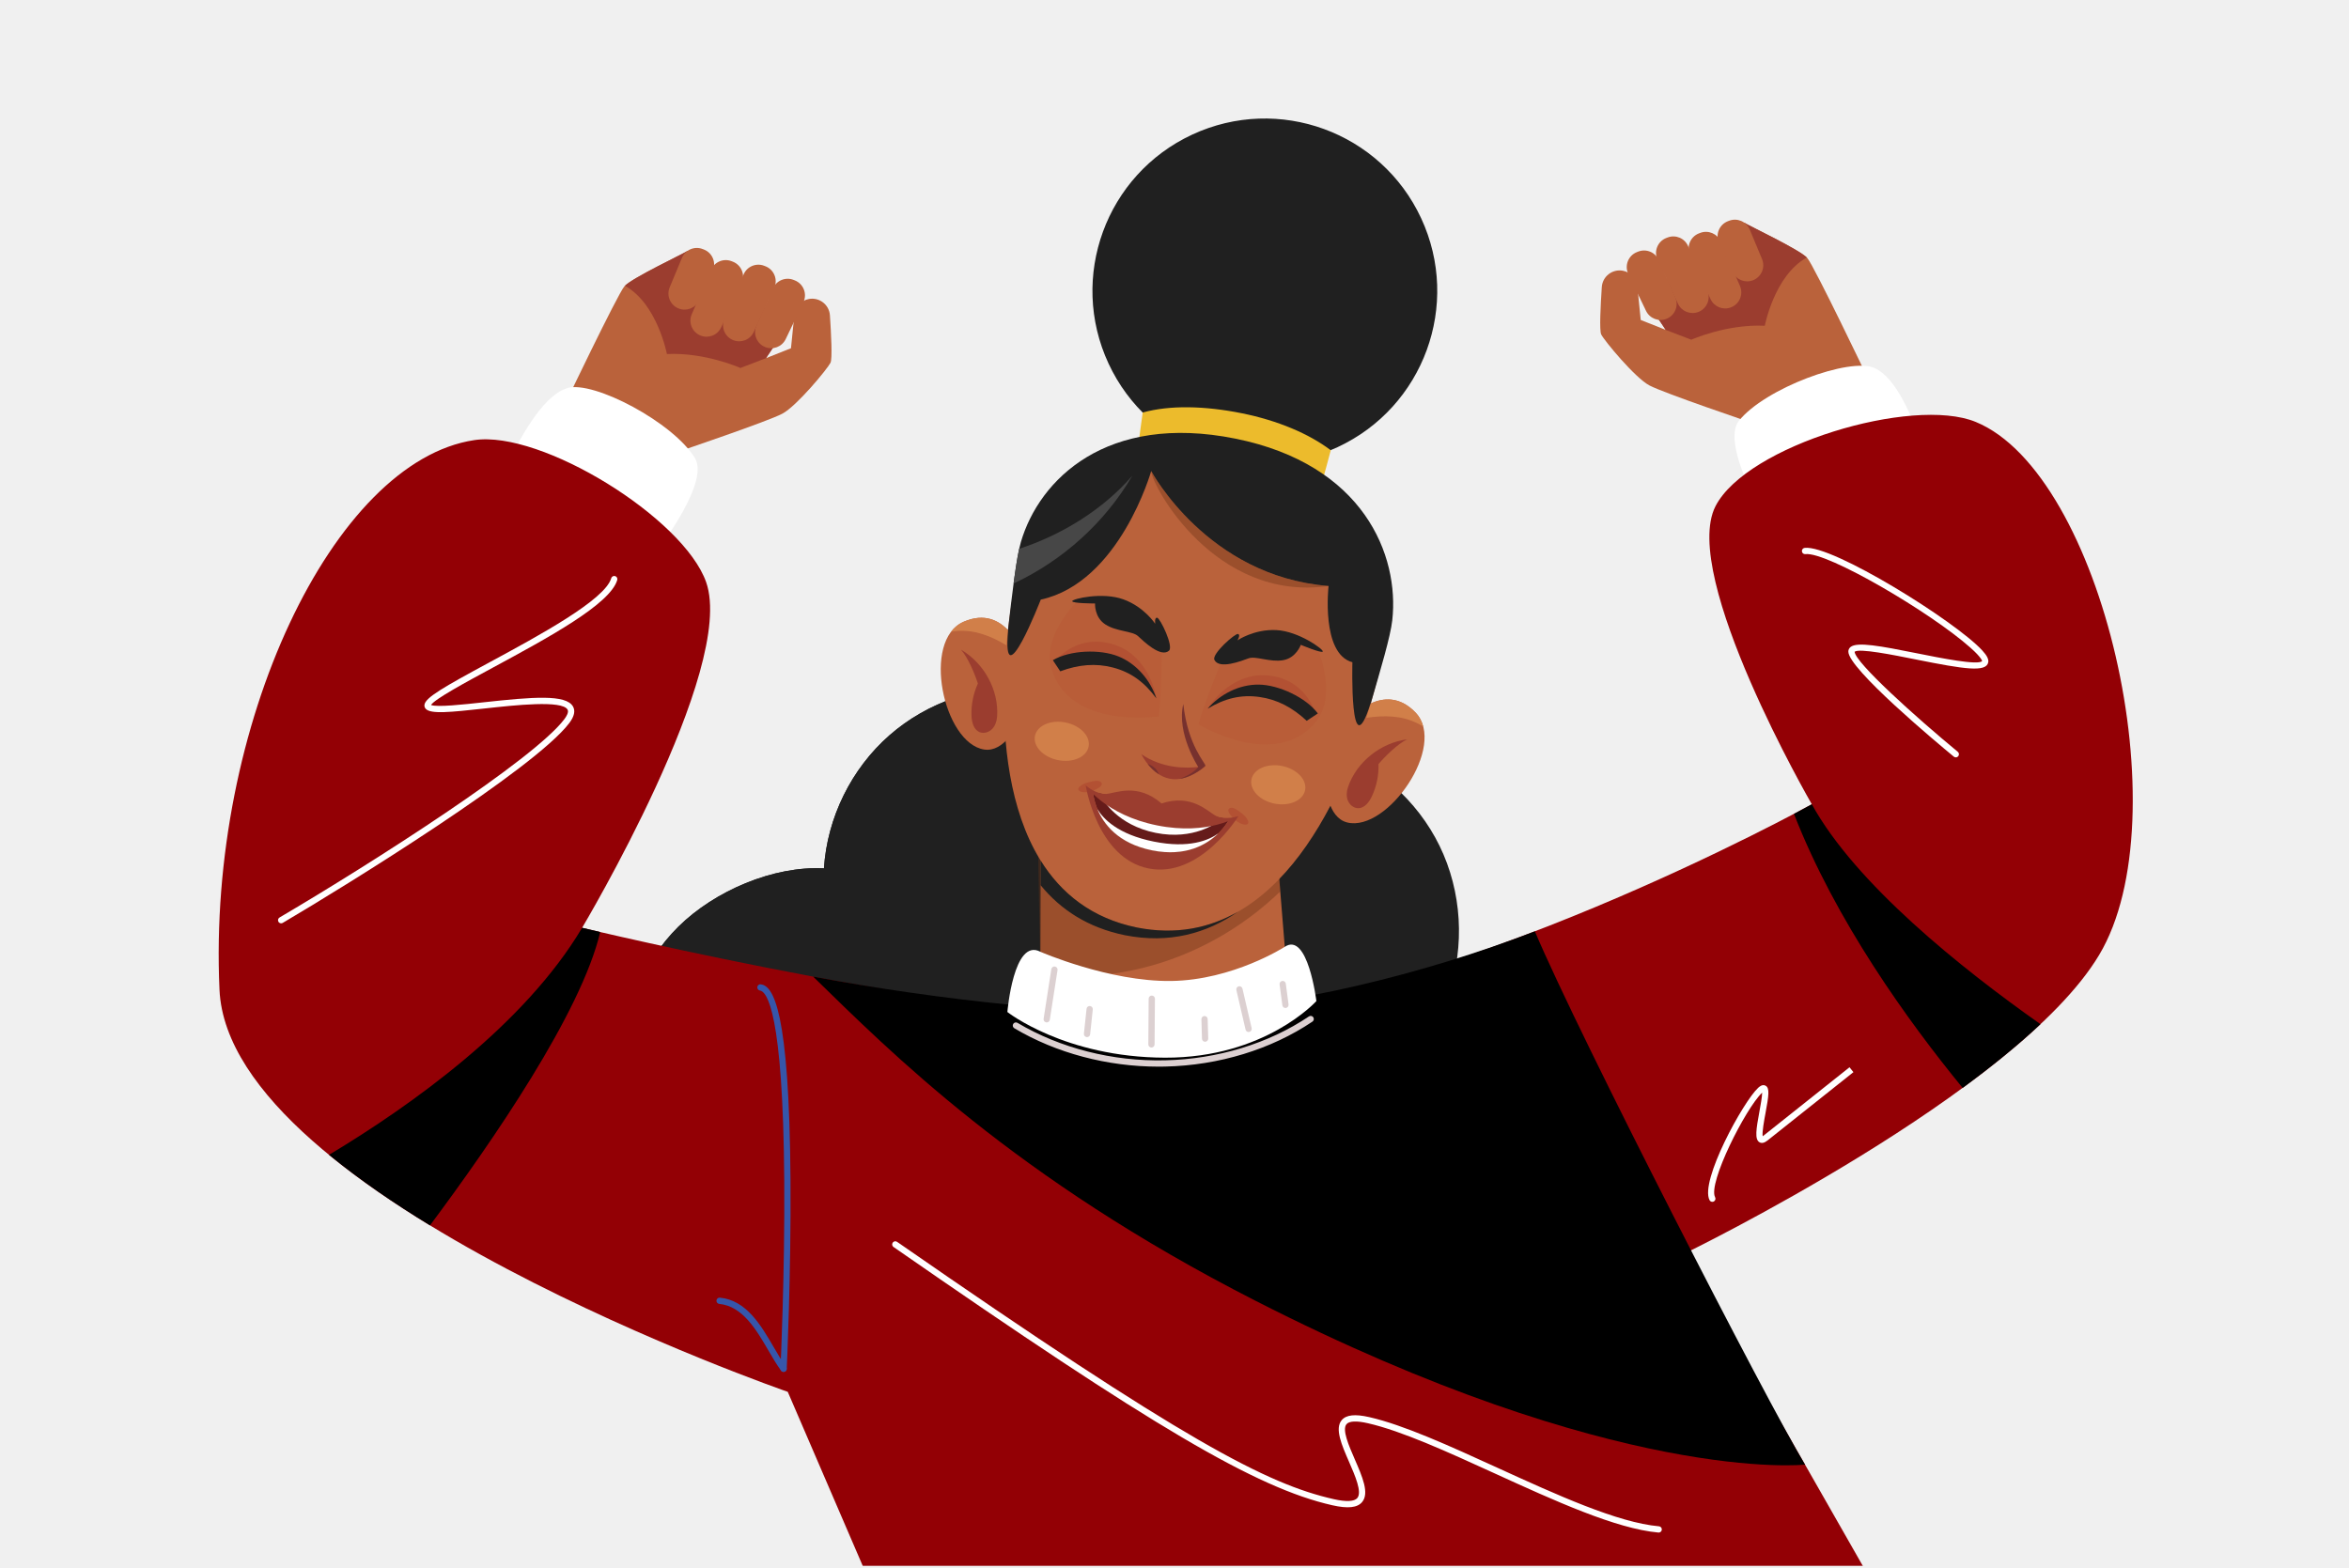
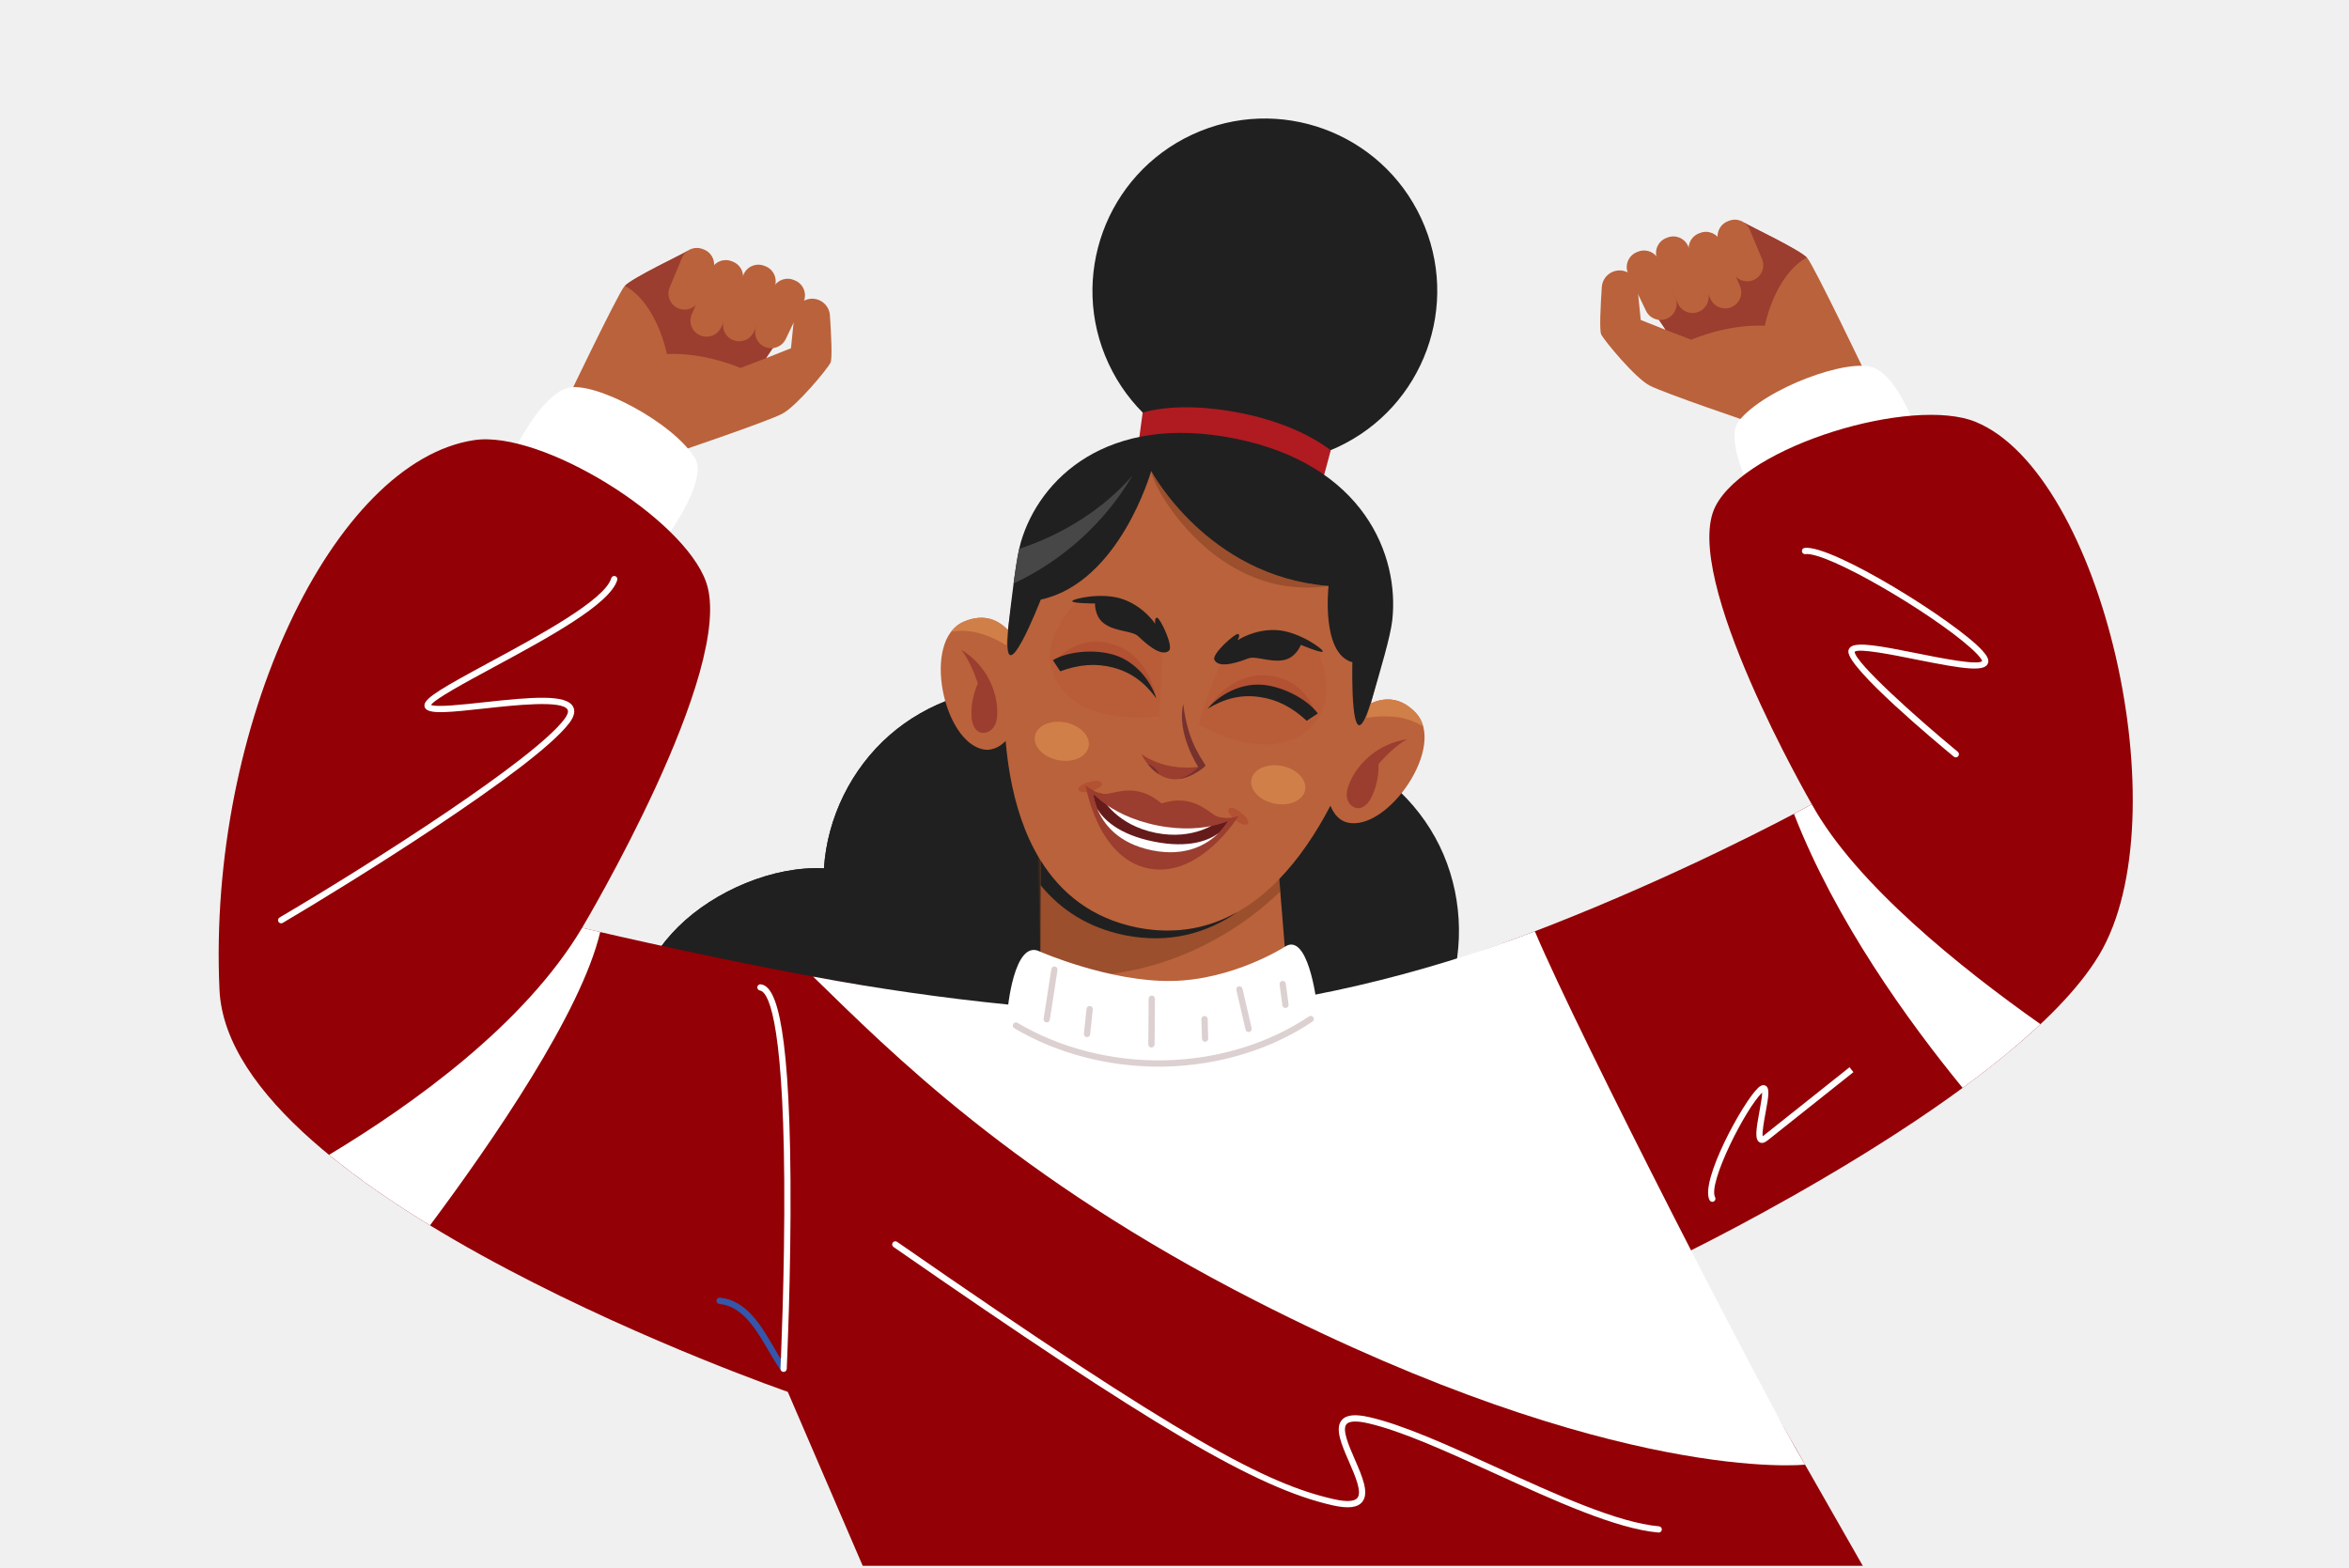
<svg xmlns="http://www.w3.org/2000/svg" width="499" height="333" viewBox="0 0 499 333" fill="none">
-   <mask id="mask0_77_555" style="mask-type:luminance" maskUnits="userSpaceOnUse" x="0" y="0" width="499" height="333">
+   <mask id="mask0_262_855" style="mask-type:luminance" maskUnits="userSpaceOnUse" x="0" y="0" width="499" height="333">
    <path d="M499 0H0V332.667H499V0Z" fill="white" />
  </mask>
-   <g mask="url(#mask0_77_555)">
-     <path d="M146.015 53.334C144.924 54.027 134.118 59.127 132.652 60.818C131.184 62.508 119.525 86.908 119.525 86.908L144.268 95.899C144.268 95.899 163.104 89.533 166.189 87.892C169.273 86.251 175.771 78.376 176.427 77.063C176.836 76.246 176.564 70.91 176.301 66.995C176.149 64.736 174.064 63.117 171.836 63.523C170.174 63.827 168.914 65.193 168.745 66.874L168.029 73.987L162.724 76.093L165.768 71.539L160.521 62.012L147.417 55.929L146.015 53.334Z" fill="#BA623B" />
+   <g mask="url(#mask0_262_855)">
+     <path d="M146.016 53.334C144.924 54.027 134.118 59.127 132.652 60.818C131.185 62.508 119.525 86.908 119.525 86.908L144.268 95.899C144.268 95.899 163.105 89.533 166.189 87.892C169.274 86.251 175.771 78.376 176.427 77.063C176.836 76.246 176.564 70.91 176.301 66.995C176.149 64.736 174.064 63.117 171.837 63.523C170.175 63.827 168.914 65.193 168.745 66.874L168.029 73.987L162.724 76.093L165.769 71.539L160.521 62.012L147.417 55.929L146.016 53.334Z" fill="#BA623B" />
    <path d="M141.673 75.219C141.673 75.219 139.636 64.515 132.748 60.719C134.518 58.939 144.944 54.014 146.015 53.334L147.418 55.93L160.522 62.013L165.769 71.54L162.725 76.094L157.291 78.179C157.291 78.179 149.777 74.819 141.673 75.219Z" fill="#9B3D2F" />
    <path d="M170.663 64.231L166.907 72.046C166.12 73.683 164.191 74.419 162.513 73.724C160.739 72.988 159.918 70.936 160.695 69.18L164.197 61.264C164.942 59.581 166.884 58.789 168.593 59.47L168.846 59.571C170.687 60.304 171.521 62.444 170.663 64.231Z" fill="#BA623B" />
-     <path d="M164.462 61.196L160.121 70.532C159.357 72.18 157.438 72.943 155.751 72.269C153.966 71.557 153.118 69.517 153.871 67.75L157.957 58.316C158.679 56.623 160.61 55.805 162.329 56.463L162.583 56.561C164.434 57.27 165.297 59.398 164.462 61.196Z" fill="#BA623B" />
+     <path d="M164.462 61.196L160.121 70.532C159.356 72.18 157.438 72.943 155.75 72.269C153.966 71.557 153.118 69.517 153.871 67.75L157.957 58.316C158.679 56.623 160.61 55.805 162.328 56.463L162.583 56.561C164.434 57.27 165.296 59.398 164.462 61.196Z" fill="#BA623B" />
    <path d="M157.534 60.222L153.193 69.558C152.429 71.205 150.51 71.969 148.823 71.295C147.038 70.583 146.19 68.543 146.943 66.776L151.029 57.342C151.751 55.649 153.682 54.831 155.401 55.489L155.656 55.587C157.506 56.296 158.369 58.424 157.534 60.222Z" fill="#BA623B" />
    <path d="M151.385 57.638L148.523 63.801C147.759 65.448 145.84 66.212 144.153 65.538C142.368 64.826 141.52 62.786 142.273 61.019L144.881 54.758C145.602 53.065 147.533 52.247 149.252 52.905L149.507 53.003C151.357 53.713 152.22 55.84 151.385 57.638Z" fill="#BA623B" />
    <path d="M330.864 265.986C335.395 256.177 335.611 244.465 331.444 234.496C327.277 224.527 317.881 214.812 307.718 211.145C311.238 200.956 310.532 189.378 305.801 179.692C301.07 170.006 292.372 162.332 282.172 158.845L218.799 146.111C208.044 145.388 197.057 149.107 188.952 156.213C180.847 163.32 175.723 173.726 175.034 184.484C164.243 183.941 151.824 189.273 144.13 196.859C136.436 204.445 132.11 215.331 132.501 226.128L330.864 265.986Z" fill="#202020" />
-     <path d="M245.773 151.531L218.799 146.111C208.043 145.388 197.056 149.107 188.951 156.213C180.846 163.32 175.722 173.726 175.033 184.484C164.242 183.941 151.823 189.273 144.129 196.859C136.435 204.445 132.11 215.331 132.5 226.128L226.969 245.11L245.773 151.531Z" fill="#202020" />
+     <path d="M245.772 151.531L218.798 146.111C208.043 145.388 197.056 149.107 188.951 156.213C180.846 163.32 175.722 173.726 175.033 184.484C164.242 183.941 151.823 189.273 144.129 196.859C136.435 204.445 132.109 215.331 132.5 226.128L226.969 245.11L245.772 151.531Z" fill="#202020" />
    <path d="M286.588 152.886C286.588 152.886 293.942 144.328 300.713 151.397C307.485 158.465 294.72 176.824 286.207 174.743C281.982 173.711 281.713 167.025 281.713 167.025L286.588 152.886Z" fill="#BA623B" />
-     <path d="M298.918 157.078C293.352 157.799 288.157 161.869 286.355 167.24C286.047 168.158 285.965 169.187 286.327 170.084C286.688 170.981 287.557 171.703 288.52 171.705C289.881 171.708 290.863 170.406 291.439 169.167C292.429 167.037 292.912 164.674 292.837 162.327C294.307 160.61 296.891 158.065 298.918 157.078Z" fill="#9B3D2F" />
+     <path d="M298.918 157.078C293.352 157.799 288.157 161.869 286.355 167.24C286.047 168.158 285.965 169.187 286.327 170.084C286.688 170.981 287.557 171.703 288.52 171.705C289.881 171.708 290.863 170.406 291.439 169.167C292.428 167.037 292.911 164.674 292.837 162.327C294.307 160.61 296.891 158.065 298.918 157.078Z" fill="#9B3D2F" />
    <path d="M286.588 152.886C286.588 152.886 293.942 144.328 300.714 151.397C301.522 152.24 302.044 153.248 302.336 154.36C300.785 153.383 299.01 152.712 297.221 152.42C293.64 151.835 290.014 152.427 286.454 153.276L286.588 152.886Z" fill="#D17F49" />
-     <path d="M217.145 138.933C217.145 138.933 213.668 128.199 204.692 132.103C195.716 136.007 200.398 157.873 209.054 159.241C213.35 159.921 216.181 153.858 216.181 153.858L217.145 138.933Z" fill="#BA623B" />
-     <path d="M204.152 138.037C209.008 140.851 212.227 146.612 211.814 152.263C211.743 153.229 211.421 154.21 210.741 154.898C210.061 155.585 208.982 155.916 208.091 155.546C206.836 155.023 206.432 153.442 206.38 152.076C206.29 149.73 206.758 147.363 207.733 145.227C207.041 143.077 205.641 139.73 204.152 138.037Z" fill="#9B3D2F" />
-     <path d="M217.145 138.933C217.145 138.933 213.667 128.199 204.691 132.103C203.62 132.569 202.749 133.297 202.05 134.209C203.858 133.907 205.755 133.975 207.518 134.396C211.047 135.24 214.162 137.186 217.119 139.344L217.145 138.933Z" fill="#D17F49" />
+     <path d="M217.145 138.933C217.145 138.933 213.667 128.199 204.691 132.103C195.715 136.007 200.397 157.873 209.054 159.241C213.349 159.921 216.18 153.858 216.18 153.858L217.145 138.933Z" fill="#BA623B" />
+     <path d="M204.151 138.037C209.008 140.851 212.227 146.612 211.813 152.263C211.743 153.229 211.421 154.21 210.741 154.898C210.061 155.585 208.981 155.916 208.091 155.546C206.835 155.023 206.431 153.442 206.38 152.076C206.29 149.73 206.757 147.363 207.732 145.227C207.041 143.077 205.64 139.73 204.151 138.037Z" fill="#9B3D2F" />
+     <path d="M217.145 138.933C217.145 138.933 213.667 128.199 204.691 132.103C203.62 132.569 202.748 133.297 202.05 134.209C203.858 133.907 205.755 133.975 207.518 134.396C211.047 135.24 214.162 137.186 217.119 139.344L217.145 138.933Z" fill="#D17F49" />
    <path d="M284.127 95.009C302.465 86.484 310.421 64.708 301.897 46.37C293.373 28.032 271.597 20.075 253.258 28.599C234.92 37.124 226.964 58.9 235.488 77.238C244.012 95.577 265.788 103.533 284.127 95.009Z" fill="#202020" />
-     <path d="M221.084 176.146L221.008 207.703C221.008 207.703 250.134 225.542 273.369 206.635L270.942 176.787L221.084 176.146Z" fill="#BA623B" />
-     <path opacity="0.4" d="M271.576 176.914L220.449 176.019L221.009 207.171C228.277 207.891 235.666 207.401 242.756 205.643C253.699 202.929 263.866 197.223 271.965 189.388L271.576 176.914Z" fill="#6C3317" />
+     <path d="M221.084 176.146L221.008 207.703C221.008 207.703 250.133 225.542 273.369 206.635L270.941 176.787L221.084 176.146Z" fill="#BA623B" />
+     <path opacity="0.4" d="M271.575 176.914L220.448 176.019L221.008 207.171C228.277 207.891 235.666 207.401 242.756 205.643C253.698 202.929 263.865 197.223 271.965 189.388L271.575 176.914Z" fill="#6C3317" />
    <path d="M294.88 132.372C296.425 118.554 289.534 99.401 262.252 93.919C234.97 88.438 221.215 103.442 217.303 116.785C216.326 120.116 214.99 126.315 214.125 133.86C211.53 156.495 213.18 191.249 241.527 197.06C269.919 202.649 284.866 171.23 291.216 149.349C293.332 142.057 294.494 135.823 294.88 132.372Z" fill="#BA623B" />
    <path d="M241.527 197.061C231.944 195.097 225.416 189.822 221.067 182.829L221.055 188.062C225.288 193.245 231.091 197.081 238.947 198.692C248.394 200.552 256.351 198.311 262.999 193.69C256.899 197.178 249.782 198.686 241.527 197.061Z" fill="#202020" />
-     <path d="M263.771 87.794C255.877 86.208 248.471 86.053 242.743 87.647C242.589 89.014 241.954 93.015 241.878 94.516C247.531 93.059 254.786 92.927 262.431 94.463C269.824 95.949 276.275 98.734 280.899 102.107C281.395 100.72 282.295 97.05 282.671 95.756C282.68 95.722 282.689 95.691 282.698 95.658C278.048 92.139 271.402 89.328 263.771 87.794Z" fill="#ECBB2C" />
-     <path d="M251.182 152.617C250.188 149.733 242.478 160.245 242.478 160.245C242.478 160.245 244.531 164.654 248.447 165.44C252.363 166.227 256.065 162.7 256.065 162.7C256.065 162.7 254.106 161.106 251.182 152.617Z" fill="#BA623B" />
-     <path d="M256.069 162.703C256.069 162.703 253.566 165.079 250.498 165.491C250.483 165.488 250.481 165.5 250.466 165.497C249.818 165.586 249.145 165.579 248.452 165.439C244.53 164.651 242.475 160.241 242.475 160.241C246.985 163.332 252.073 163.249 254.549 162.95C255.5 162.845 256.069 162.703 256.069 162.703Z" fill="#9B3D2F" />
-     <path d="M256.069 162.702C256.069 162.702 253.566 165.078 250.498 165.49C253.541 164.457 254.549 162.95 254.549 162.95C254.549 162.95 249.878 155.831 251.367 149.562C252.364 158.513 256.092 162.064 256.069 162.702Z" fill="#77312E" />
-     <path d="M245.084 162.973C244.697 162.676 244.246 162.461 243.777 162.275C244.373 163.031 245.171 163.852 246.165 164.488C245.982 163.913 245.608 163.374 245.084 162.973Z" fill="#77312E" />
+     <path d="M263.77 87.794C255.877 86.208 248.47 86.053 242.742 87.647C242.589 89.014 241.953 93.015 241.878 94.516C247.531 93.059 254.785 92.927 262.43 94.463C269.824 95.949 276.274 98.734 280.898 102.107C281.394 100.72 282.295 97.05 282.67 95.756C282.679 95.722 282.688 95.691 282.697 95.658C278.047 92.139 271.401 89.328 263.77 87.794Z" fill="#AF1B20" />
+     <path d="M251.18 152.617C250.186 149.733 242.477 160.245 242.477 160.245C242.477 160.245 244.53 164.654 248.446 165.44C252.362 166.227 256.064 162.7 256.064 162.7C256.064 162.7 254.105 161.106 251.18 152.617Z" fill="#BA623B" />
+     <path d="M256.069 162.703C256.069 162.703 253.566 165.079 250.497 165.491C250.483 165.488 250.481 165.5 250.466 165.497C249.818 165.586 249.145 165.579 248.452 165.439C244.529 164.651 242.475 160.241 242.475 160.241C246.985 163.332 252.073 163.249 254.548 162.95C255.5 162.845 256.069 162.703 256.069 162.703Z" fill="#9B3D2F" />
+     <path d="M256.069 162.702C256.069 162.702 253.566 165.078 250.497 165.49C253.54 164.457 254.548 162.95 254.548 162.95C254.548 162.95 249.878 155.831 251.367 149.562C252.363 158.513 256.091 162.064 256.069 162.702Z" fill="#77312E" />
+     <path d="M245.083 162.973C244.696 162.676 244.245 162.461 243.776 162.275C244.372 163.031 245.17 163.852 246.164 164.488C245.981 163.913 245.607 163.374 245.083 162.973Z" fill="#77312E" />
    <path d="M259.82 139.712C259.82 139.712 255.62 149.762 254.588 153.886C254.588 153.886 271.126 163.952 279.639 153.205C284 147.7 280.115 138.367 280.115 138.367C280.115 138.367 274.487 131.952 259.82 139.712Z" fill="#B95D38" />
-     <path d="M279.265 151.137C279.265 151.137 277.271 144.249 269.371 143.509C261.157 142.74 256.522 150.569 256.522 150.569C256.522 150.569 260.342 146.491 266.102 146.177C271.752 145.868 279.265 151.137 279.265 151.137Z" fill="#B35133" />
-     <path d="M257.975 140.192C257.364 138.938 262.37 134.534 262.988 134.692C263.607 134.85 262.874 136.05 262.874 136.05C262.874 136.05 266.37 133.638 271.111 133.864C275.853 134.09 281.143 137.937 281.004 138.414C280.864 138.891 276.334 136.998 276.334 136.998C276.334 136.998 275.366 139.779 272.572 140.263C269.777 140.748 266.754 139.306 265.232 139.867C263.71 140.426 258.989 142.274 257.975 140.192Z" fill="#202020" />
-     <path d="M279.949 151.572C277.422 148.185 271.617 145.495 267.413 145.449C263.209 145.403 259.192 147.498 256.523 150.569C260.18 148.384 263.588 147.516 267.579 148.082C271.302 148.609 274.543 150.297 277.585 153.144L279.949 151.572Z" fill="#202020" />
-     <path d="M246.806 137.096C246.806 137.096 246.797 147.989 246.156 152.192C246.156 152.192 227.013 155.088 223.313 141.887C221.417 135.125 228.605 128.016 228.605 128.016C228.605 128.016 236.275 124.273 246.806 137.096Z" fill="#B95D38" />
-     <path d="M248.322 138.252C249.37 137.332 246.454 131.336 245.822 131.242C245.19 131.149 245.404 132.539 245.404 132.539C245.404 132.539 243.11 128.964 238.65 127.341C234.189 125.717 227.824 127.222 227.768 127.716C227.713 128.21 232.622 128.214 232.622 128.214C232.622 128.214 232.441 131.153 234.831 132.679C237.222 134.205 240.567 134.043 241.755 135.148C242.941 136.254 246.583 139.782 248.322 138.252Z" fill="#202020" />
-     <path d="M224.457 140.124C224.457 140.124 228.956 134.54 236.529 136.909C244.403 139.373 245.654 148.384 245.654 148.384C245.654 148.384 243.705 143.148 238.514 140.633C233.422 138.166 224.457 140.124 224.457 140.124Z" fill="#B35133" />
-     <path d="M223.659 140.262C227.298 138.114 233.691 137.876 237.586 139.457C241.483 141.038 244.378 144.522 245.654 148.385C243.125 144.957 240.316 142.84 236.417 141.82C232.779 140.869 229.137 141.174 225.232 142.625L223.659 140.262Z" fill="#202020" />
-     <path d="M261.095 174.089C261.095 174.089 256.657 183.056 244.743 180.662C232.674 178.237 232.198 168.283 232.198 168.283L261.095 174.089Z" fill="#651B1A" />
-     <path d="M261.28 173.019C261.942 173.924 262.96 174.886 264.23 175.17C264.518 175.234 264.839 175.211 265.035 175.056C265.437 174.738 264.93 173.961 264.658 173.619C264.211 173.059 263.576 172.61 262.951 172.173C262.413 171.795 261.61 171.401 261.145 171.745C260.753 172.035 260.977 172.605 261.28 173.019Z" fill="#B35133" />
-     <path d="M233.361 167.41C232.401 167.988 231.091 168.483 229.809 168.254C229.518 168.203 229.232 168.058 229.111 167.839C228.862 167.39 229.631 166.869 230.014 166.659C230.643 166.315 231.402 166.147 232.147 165.984C232.789 165.843 233.681 165.79 233.978 166.288C234.227 166.706 233.801 167.145 233.361 167.41Z" fill="#B35133" />
+     <path d="M279.266 151.137C279.266 151.137 277.272 144.249 269.371 143.509C261.157 142.74 256.522 150.569 256.522 150.569C256.522 150.569 260.342 146.491 266.102 146.177C271.753 145.868 279.266 151.137 279.266 151.137Z" fill="#B35133" />
+     <path d="M257.975 140.192C257.365 138.938 262.37 134.534 262.989 134.692C263.607 134.85 262.874 136.05 262.874 136.05C262.874 136.05 266.371 133.638 271.112 133.864C275.853 134.09 281.144 137.937 281.004 138.414C280.864 138.891 276.335 136.998 276.335 136.998C276.335 136.998 275.367 139.779 272.572 140.263C269.778 140.748 266.754 139.306 265.232 139.867C263.711 140.426 258.989 142.274 257.975 140.192Z" fill="#202020" />
+     <path d="M279.948 151.572C277.422 148.185 271.617 145.495 267.413 145.449C263.208 145.403 259.191 147.498 256.522 150.569C260.179 148.384 263.588 147.516 267.579 148.082C271.301 148.609 274.543 150.297 277.585 153.144L279.948 151.572Z" fill="#202020" />
+     <path d="M246.805 137.096C246.805 137.096 246.797 147.989 246.156 152.192C246.156 152.192 227.013 155.088 223.313 141.887C221.417 135.125 228.605 128.016 228.605 128.016C228.605 128.016 236.275 124.273 246.805 137.096Z" fill="#B95D38" />
+     <path d="M248.322 138.252C249.369 137.332 246.453 131.336 245.822 131.242C245.19 131.149 245.403 132.539 245.403 132.539C245.403 132.539 243.11 128.964 238.65 127.341C234.189 125.717 227.823 127.222 227.768 127.716C227.713 128.21 232.622 128.214 232.622 128.214C232.622 128.214 232.441 131.153 234.831 132.679C237.222 134.205 240.567 134.043 241.755 135.148C242.941 136.254 246.582 139.782 248.322 138.252Z" fill="#202020" />
+     <path d="M224.456 140.124C224.456 140.124 228.956 134.54 236.529 136.909C244.402 139.373 245.654 148.384 245.654 148.384C245.654 148.384 243.705 143.148 238.514 140.633C233.421 138.166 224.456 140.124 224.456 140.124Z" fill="#B35133" />
+     <path d="M223.658 140.262C227.297 138.114 233.69 137.876 237.586 139.457C241.482 141.038 244.377 144.522 245.653 148.385C243.125 144.957 240.316 142.84 236.416 141.82C232.778 140.869 229.137 141.174 225.231 142.625L223.658 140.262Z" fill="#202020" />
+     <path d="M261.094 174.089C261.094 174.089 256.657 183.056 244.742 180.662C232.673 178.237 232.198 168.283 232.198 168.283L261.094 174.089Z" fill="#651B1A" />
+     <path d="M261.279 173.019C261.941 173.924 262.959 174.886 264.229 175.17C264.517 175.234 264.838 175.211 265.034 175.056C265.436 174.738 264.929 173.961 264.657 173.619C264.21 173.059 263.575 172.61 262.95 172.173C262.412 171.795 261.609 171.401 261.144 171.745C260.752 172.035 260.976 172.605 261.279 173.019Z" fill="#B35133" />
+     <path d="M233.361 167.41C232.401 167.988 231.09 168.483 229.809 168.254C229.518 168.203 229.231 168.058 229.11 167.839C228.861 167.39 229.63 166.869 230.014 166.659C230.642 166.315 231.402 166.147 232.146 165.984C232.788 165.843 233.68 165.79 233.977 166.288C234.227 166.706 233.801 167.145 233.361 167.41Z" fill="#B35133" />
    <path d="M258.496 174.708C258.496 174.708 253.658 178.587 245.49 176.945C237.321 175.304 234.357 169.857 234.357 169.857L258.496 174.708Z" fill="white" />
-     <path d="M258.351 173.363C256.499 172.421 253.209 168.584 246.745 170.699C241.6 166.252 237.082 168.52 235.01 168.674C232.939 168.828 230.642 166.897 230.642 166.897C230.642 166.897 234.835 173.158 245.807 175.363C256.78 177.567 263.066 173.412 263.066 173.412C263.066 173.412 260.203 174.306 258.351 173.363Z" fill="#9B3D2F" />
-     <path d="M261.095 174.089C261.095 174.089 256.657 183.056 244.743 180.663C232.674 178.237 232.199 168.283 232.199 168.283L230.642 166.897C230.642 166.897 233.056 182.309 243.971 184.503C254.887 186.696 263.066 173.412 263.066 173.412L261.095 174.089Z" fill="#9B3D2F" />
-     <path d="M245.116 178.804C237.486 177.271 234.364 173.984 233.115 171.879C234.394 174.986 237.451 179.197 244.743 180.662C251.914 182.104 256.374 179.428 258.791 177.07C256.779 178.517 252.606 180.309 245.116 178.804Z" fill="white" />
-     <path d="M214.156 134.004C212.795 148.765 221.089 127.395 221.089 127.395C237.87 123.733 244.549 100.075 244.549 100.075C244.549 100.075 256.467 122.463 282.227 124.498C282.227 124.498 280.573 138.903 287.29 140.697C287.29 140.697 286.685 163.612 291.132 149.471L291.216 149.351C293.333 142.057 295.377 135.236 295.762 131.786C297.307 117.968 289.682 98.667 262.399 93.185C235.117 87.703 220.776 101.826 216.864 115.168C215.887 118.5 214.99 126.315 214.125 133.86" fill="#202020" />
-     <path d="M231.25 158.637C230.807 160.845 227.897 162.122 224.751 161.49C221.606 160.857 219.415 158.555 219.858 156.348C220.302 154.141 223.212 152.864 226.357 153.496C229.503 154.128 231.693 156.43 231.25 158.637Z" fill="#D17F49" />
-     <path d="M265.848 165.589C265.405 167.797 267.596 170.098 270.741 170.73C273.887 171.362 276.796 170.086 277.24 167.878C277.684 165.67 275.493 163.369 272.347 162.737C269.202 162.105 266.292 163.382 265.848 165.589Z" fill="#D17F49" />
+     <path d="M258.351 173.363C256.499 172.421 253.208 168.584 246.745 170.699C241.6 166.252 237.082 168.52 235.01 168.674C232.938 168.828 230.642 166.897 230.642 166.897C230.642 166.897 234.835 173.158 245.807 175.363C256.78 177.567 263.066 173.412 263.066 173.412C263.066 173.412 260.202 174.306 258.351 173.363Z" fill="#9B3D2F" />
+     <path d="M261.095 174.089C261.095 174.089 256.657 183.056 244.743 180.663C232.674 178.237 232.198 168.283 232.198 168.283L230.642 166.897C230.642 166.897 233.055 182.309 243.971 184.503C254.886 186.696 263.066 173.412 263.066 173.412L261.095 174.089Z" fill="#9B3D2F" />
+     <path d="M245.116 178.804C237.485 177.271 234.364 173.984 233.114 171.879C234.394 174.986 237.45 179.197 244.742 180.662C251.914 182.104 256.374 179.428 258.79 177.07C256.779 178.517 252.606 180.309 245.116 178.804Z" fill="white" />
+     <path d="M214.156 134.004C212.795 148.765 221.089 127.395 221.089 127.395C237.87 123.733 244.549 100.075 244.549 100.075C244.549 100.075 256.466 122.463 282.227 124.498C282.227 124.498 280.573 138.903 287.289 140.697C287.289 140.697 286.685 163.612 291.132 149.471L291.216 149.351C293.332 142.057 295.376 135.236 295.762 131.786C297.307 117.968 289.682 98.667 262.399 93.185C235.117 87.703 220.776 101.826 216.864 115.168C215.887 118.5 214.989 126.315 214.125 133.86" fill="#202020" />
+     <path d="M231.251 158.637C230.807 160.845 227.897 162.122 224.752 161.49C221.606 160.857 219.416 158.555 219.859 156.348C220.302 154.141 223.212 152.864 226.358 153.496C229.503 154.128 231.694 156.43 231.251 158.637Z" fill="#D17F49" />
+     <path d="M265.848 165.589C265.404 167.797 267.595 170.098 270.741 170.73C273.887 171.362 276.796 170.086 277.24 167.878C277.684 165.67 275.493 163.369 272.347 162.737C269.201 162.105 266.292 163.382 265.848 165.589Z" fill="#D17F49" />
    <path opacity="0.4" d="M282.227 124.499C256.466 122.463 244.549 100.075 244.549 100.075C244.669 103.196 258.114 127.958 282.227 124.499Z" fill="#6C3317" />
-     <path d="M370.556 47.327C371.647 48.02 382.454 53.12 383.92 54.81C385.387 56.501 397.046 80.9 397.046 80.9L372.303 89.892C372.303 89.892 353.467 83.526 350.383 81.885C347.298 80.244 340.8 72.368 340.144 71.056C339.736 70.239 340.007 64.903 340.271 60.988C340.422 58.729 342.508 57.109 344.735 57.516C346.397 57.819 347.658 59.186 347.828 60.867L348.543 67.98L353.848 70.085L350.803 65.532L356.05 56.005L369.154 49.922L370.556 47.327Z" fill="#BA623B" />
-     <path d="M374.898 69.212C374.898 69.212 376.935 58.508 383.824 54.712C382.053 52.932 371.627 48.007 370.556 47.327L369.154 49.923L356.05 56.006L350.802 65.533L353.847 70.087L359.281 72.173C359.281 72.173 366.795 68.811 374.898 69.212Z" fill="#9B3D2F" />
+     <path d="M370.556 47.327C371.647 48.02 382.454 53.12 383.92 54.81C385.387 56.501 397.047 80.9 397.047 80.9L372.303 89.892C372.303 89.892 353.467 83.526 350.383 81.885C347.298 80.244 340.801 72.368 340.145 71.056C339.736 70.239 340.008 64.903 340.271 60.988C340.423 58.729 342.508 57.109 344.735 57.516C346.397 57.819 347.658 59.186 347.828 60.867L348.543 67.98L353.848 70.085L350.803 65.532L356.051 56.005L369.154 49.922L370.556 47.327Z" fill="#BA623B" />
+     <path d="M374.898 69.212C374.898 69.212 376.936 58.508 383.824 54.712C382.053 52.932 371.627 48.007 370.556 47.327L369.154 49.923L356.05 56.006L350.803 65.533L353.847 70.087L359.281 72.173C359.281 72.173 366.795 68.811 374.898 69.212Z" fill="#9B3D2F" />
    <path d="M345.909 58.224L349.665 66.039C350.451 67.676 352.381 68.413 354.059 67.717C355.833 66.981 356.654 64.93 355.877 63.173L352.375 55.257C351.63 53.574 349.688 52.782 347.979 53.463L347.726 53.564C345.884 54.298 345.051 56.437 345.909 58.224Z" fill="#BA623B" />
-     <path d="M352.11 55.189L356.451 64.525C357.216 66.173 359.134 66.936 360.822 66.262C362.606 65.55 363.454 63.51 362.701 61.743L358.615 52.309C357.893 50.617 355.962 49.798 354.244 50.456L353.989 50.554C352.138 51.264 351.275 53.392 352.11 55.189Z" fill="#BA623B" />
+     <path d="M352.11 55.189L356.451 64.525C357.216 66.173 359.135 66.936 360.822 66.262C362.606 65.55 363.455 63.51 362.702 61.743L358.615 52.309C357.893 50.617 355.962 49.798 354.244 50.456L353.989 50.554C352.139 51.264 351.276 53.392 352.11 55.189Z" fill="#BA623B" />
    <path d="M359.038 54.216L363.379 63.552C364.144 65.199 366.062 65.962 367.75 65.289C369.534 64.577 370.383 62.536 369.629 60.769L365.543 51.335C364.821 49.643 362.89 48.825 361.172 49.483L360.917 49.58C359.066 50.29 358.204 52.419 359.038 54.216Z" fill="#BA623B" />
    <path d="M365.186 51.632L368.049 57.795C368.813 59.442 370.732 60.205 372.419 59.532C374.203 58.82 375.052 56.779 374.299 55.012L371.691 48.752C370.969 47.059 369.038 46.24 367.32 46.898L367.065 46.996C365.215 47.706 364.352 49.834 365.186 51.632Z" fill="#BA623B" />
-     <path d="M107.066 100.002C111.513 90.734 115.986 83.845 120.501 82.452C126.013 80.752 143.151 89.803 147.659 97.388C151.016 103.036 137.865 119.331 137.865 119.331L107.066 100.002Z" fill="white" />
-     <path d="M409.267 97.369C406.076 87.597 402.548 80.18 398.254 78.206C393.014 75.797 374.835 82.518 369.37 89.444C365.299 94.602 376.196 112.483 376.196 112.483L409.267 97.369Z" fill="white" />
+     <path d="M107.065 100.002C111.513 90.734 115.986 83.845 120.501 82.452C126.013 80.752 143.15 89.803 147.659 97.388C151.016 103.036 137.864 119.331 137.864 119.331L107.065 100.002Z" fill="white" />
+     <path d="M409.268 97.369C406.077 87.597 402.548 80.18 398.255 78.206C393.014 75.797 374.836 82.518 369.37 89.444C365.3 94.602 376.197 112.483 376.197 112.483L409.268 97.369Z" fill="white" />
    <path d="M250.847 216.371C307.277 213.806 384.886 170.872 384.886 170.872C384.886 170.872 356.851 122.376 364.417 107.562C371.026 94.625 406.251 84.127 419.695 89.637C446.583 100.657 463.381 173.697 445.931 202.872C428.48 232.047 357.856 266.318 357.856 266.318L413.693 364.192L222.254 423.176L167.345 295.705C167.345 295.705 48.65 254.626 46.627 210.288C44.062 154.036 70.838 97.976 100.757 93.504C115.037 91.37 145.211 110.057 150.004 123.677C156.477 142.076 123.659 197.114 123.659 197.114C123.659 197.114 211.15 218.175 250.847 216.371Z" fill="#930005" />
-     <path d="M166.463 291.468C166.259 291.468 166.059 291.375 165.928 291.2C165.006 289.96 164.14 288.474 163.223 286.9C160.655 282.493 157.744 277.497 152.798 277.023C152.432 276.988 152.164 276.663 152.199 276.297C152.234 275.932 152.556 275.655 152.925 275.699C158.551 276.237 161.644 281.546 164.373 286.23C165.271 287.771 166.119 289.226 166.997 290.405C167.216 290.7 167.155 291.117 166.86 291.336C166.74 291.425 166.601 291.468 166.463 291.468Z" fill="#3656AA" />
-     <path d="M250.498 214.939C230.74 215.838 199.493 212.502 172.735 207.488C189.01 223.338 215.498 250.238 266.714 276.36C343.593 315.571 383.443 311.169 383.443 311.169C375.458 297.969 335.564 220.357 326.049 197.866C302.146 207.046 274.269 213.859 250.498 214.939Z" fill="black" />
-     <path d="M416.926 231.132C422.913 226.749 428.572 222.188 433.457 217.592C416.546 205.672 394.199 187.781 384.887 170.872C384.887 170.872 383.54 171.617 381.092 172.906C389.92 195.611 405.357 217.007 416.926 231.132Z" fill="black" />
-     <path d="M91.345 260.337C104.697 242.439 123.487 215.09 127.501 198.017C125.028 197.444 123.658 197.114 123.658 197.114C111.467 217.655 87.528 234.758 69.893 245.356C76.313 250.62 83.647 255.643 91.345 260.337Z" fill="black" />
-     <path d="M213.999 215.006C213.999 215.006 215.313 199.141 221.021 202.216C221.021 202.216 235.636 208.584 248.776 208.415C261.917 208.246 272.923 201.157 272.923 201.157C277.84 197.868 279.64 212.682 279.64 212.682C279.64 212.682 268.767 224.777 247.473 224.712C226.179 224.646 213.999 215.006 213.999 215.006Z" fill="white" />
+     <path d="M166.463 291.468C166.259 291.468 166.059 291.375 165.929 291.2C165.006 289.96 164.14 288.474 163.223 286.9C160.655 282.493 157.744 277.497 152.798 277.023C152.432 276.988 152.164 276.663 152.199 276.297C152.235 275.932 152.556 275.655 152.925 275.699C158.551 276.237 161.644 281.546 164.374 286.23C165.271 287.771 166.12 289.226 166.997 290.405C167.217 290.7 167.155 291.117 166.861 291.336C166.74 291.425 166.601 291.468 166.463 291.468Z" fill="#3656AA" />
+     <path d="M250.498 214.939C230.74 215.838 199.493 212.502 172.735 207.488C189.01 223.338 215.498 250.238 266.714 276.36C343.593 315.571 383.443 311.169 383.443 311.169C375.458 297.969 335.564 220.357 326.049 197.866C302.146 207.046 274.269 213.859 250.498 214.939Z" fill="white" />
+     <path d="M416.926 231.132C422.913 226.749 428.572 222.188 433.457 217.592C416.546 205.672 394.199 187.781 384.887 170.872C384.887 170.872 383.54 171.617 381.092 172.906C389.919 195.611 405.356 217.007 416.926 231.132Z" fill="white" />
+     <path d="M91.345 260.337C104.697 242.439 123.487 215.09 127.501 198.017C125.028 197.444 123.658 197.114 123.658 197.114C111.467 217.655 87.528 234.758 69.893 245.356C76.313 250.62 83.646 255.643 91.345 260.337Z" fill="white" />
+     <path d="M213.999 215.006C213.999 215.006 215.314 199.141 221.022 202.216C221.022 202.216 235.636 208.584 248.777 208.415C261.918 208.246 272.924 201.157 272.924 201.157C277.84 197.868 279.64 212.682 279.64 212.682C279.64 212.682 268.768 224.777 247.474 224.712C226.179 224.646 213.999 215.006 213.999 215.006Z" fill="white" />
    <path d="M246.147 226.617C235.212 226.617 224.369 223.74 215.469 218.455C215.153 218.268 215.049 217.86 215.237 217.544C215.424 217.227 215.833 217.122 216.149 217.311C225.21 222.691 236.337 225.532 247.492 225.271C258.64 225.025 269.496 221.713 278.059 215.946C278.362 215.739 278.778 215.82 278.983 216.126C279.188 216.431 279.108 216.844 278.802 217.049C270.03 222.957 258.921 226.349 247.52 226.601C247.063 226.612 246.605 226.617 246.147 226.617Z" fill="#DCD0D1" />
-     <path d="M222.353 217.22C222.319 217.22 222.285 217.217 222.25 217.212C221.888 217.155 221.639 216.815 221.695 216.452L223.335 205.899C223.392 205.535 223.731 205.288 224.095 205.344C224.458 205.4 224.707 205.741 224.651 206.103L223.01 216.656C222.958 216.986 222.675 217.22 222.353 217.22Z" fill="#DCD0D1" />
-     <path d="M230.919 220.345C230.895 220.345 230.872 220.343 230.848 220.341C230.482 220.302 230.218 219.974 230.256 219.609L230.817 214.325C230.856 213.96 231.181 213.694 231.549 213.734C231.914 213.773 232.179 214.101 232.14 214.466L231.58 219.749C231.544 220.091 231.254 220.345 230.919 220.345Z" fill="#DCD0D1" />
-     <path d="M244.604 222.556C244.603 222.556 244.601 222.556 244.599 222.556C244.232 222.554 243.936 222.254 243.939 221.886L244.011 212.177C244.014 211.811 244.311 211.517 244.677 211.517C244.678 211.517 244.68 211.517 244.681 211.517C245.049 211.52 245.345 211.82 245.342 212.188L245.269 221.896C245.267 222.262 244.969 222.556 244.604 222.556Z" fill="#DCD0D1" />
-     <path d="M255.999 221.332C255.64 221.332 255.345 221.046 255.334 220.685L255.216 216.544C255.205 216.177 255.495 215.87 255.862 215.86C256.233 215.851 256.536 216.14 256.546 216.507L256.665 220.648C256.675 221.015 256.386 221.321 256.018 221.332C256.011 221.332 256.005 221.332 255.999 221.332Z" fill="#DCD0D1" />
-     <path d="M265.242 219.261C264.94 219.261 264.666 219.054 264.595 218.747L262.644 210.345C262.561 209.988 262.784 209.63 263.142 209.547C263.496 209.465 263.857 209.686 263.94 210.045L265.89 218.446C265.973 218.804 265.751 219.161 265.393 219.244C265.343 219.256 265.292 219.261 265.242 219.261Z" fill="#DCD0D1" />
-     <path d="M273.07 214.155C272.742 214.155 272.456 213.913 272.412 213.578L271.824 209.155C271.775 208.791 272.031 208.456 272.395 208.408C272.761 208.36 273.094 208.615 273.142 208.979L273.73 213.402C273.779 213.766 273.523 214.101 273.159 214.149C273.129 214.153 273.1 214.155 273.07 214.155Z" fill="#DCD0D1" />
-     <path d="M59.724 196.165C59.495 196.165 59.273 196.047 59.149 195.837C58.963 195.52 59.069 195.112 59.386 194.926C79.352 183.183 113.433 161.359 119.886 152.793C120.363 152.158 120.87 151.291 120.568 150.76C119.403 148.714 109.445 149.808 102.854 150.533C95.516 151.339 91.633 151.711 90.496 150.653C90.24 150.414 90.123 150.092 90.167 149.746C90.363 148.211 94.138 146.036 104.077 140.665C114.391 135.092 128.516 127.458 129.844 122.849C129.945 122.496 130.316 122.291 130.667 122.394C131.021 122.496 131.224 122.865 131.122 123.218C129.639 128.364 116.395 135.521 104.71 141.836C98.921 144.964 92.392 148.493 91.56 149.776C92.771 150.302 98.481 149.675 102.709 149.211C113.23 148.055 120.238 147.492 121.724 150.103C122.254 151.034 121.993 152.208 120.948 153.595C113.588 163.366 73.517 188.159 60.059 196.074C59.954 196.135 59.838 196.165 59.724 196.165Z" fill="white" />
+     <path d="M222.353 217.22C222.319 217.22 222.285 217.217 222.25 217.212C221.887 217.155 221.638 216.815 221.694 216.452L223.335 205.899C223.392 205.535 223.73 205.288 224.095 205.344C224.457 205.4 224.706 205.741 224.65 206.103L223.01 216.656C222.958 216.986 222.675 217.22 222.353 217.22Z" fill="#DCD0D1" />
+     <path d="M230.918 220.345C230.894 220.345 230.871 220.343 230.847 220.341C230.482 220.302 230.217 219.974 230.256 219.609L230.817 214.325C230.856 213.96 231.18 213.694 231.548 213.734C231.914 213.773 232.179 214.101 232.14 214.466L231.579 219.749C231.543 220.091 231.254 220.345 230.918 220.345Z" fill="#DCD0D1" />
+     <path d="M244.604 222.556C244.602 222.556 244.601 222.556 244.599 222.556C244.232 222.554 243.936 222.254 243.938 221.886L244.011 212.177C244.014 211.811 244.311 211.517 244.676 211.517C244.678 211.517 244.68 211.517 244.681 211.517C245.048 211.52 245.344 211.82 245.342 212.188L245.269 221.896C245.266 222.262 244.969 222.556 244.604 222.556Z" fill="#DCD0D1" />
+     <path d="M255.998 221.332C255.64 221.332 255.344 221.046 255.334 220.685L255.215 216.544C255.204 216.177 255.495 215.87 255.862 215.86C256.232 215.851 256.536 216.14 256.546 216.507L256.664 220.648C256.675 221.015 256.385 221.321 256.018 221.332C256.011 221.332 256.005 221.332 255.998 221.332Z" fill="#DCD0D1" />
+     <path d="M265.242 219.261C264.94 219.261 264.666 219.054 264.595 218.747L262.644 210.345C262.561 209.988 262.784 209.63 263.142 209.547C263.497 209.465 263.857 209.686 263.94 210.045L265.891 218.446C265.974 218.804 265.751 219.161 265.394 219.244C265.343 219.256 265.292 219.261 265.242 219.261Z" fill="#DCD0D1" />
+     <path d="M273.07 214.155C272.741 214.155 272.455 213.913 272.411 213.578L271.823 209.155C271.775 208.791 272.031 208.456 272.395 208.408C272.761 208.36 273.094 208.615 273.142 208.979L273.73 213.402C273.779 213.766 273.523 214.101 273.159 214.149C273.129 214.153 273.099 214.155 273.07 214.155Z" fill="#DCD0D1" />
+     <path d="M59.724 196.165C59.495 196.165 59.273 196.047 59.15 195.837C58.963 195.52 59.069 195.112 59.386 194.926C79.352 183.183 113.433 161.359 119.886 152.793C120.364 152.158 120.87 151.291 120.568 150.76C119.403 148.714 109.445 149.808 102.855 150.533C95.516 151.339 91.633 151.711 90.496 150.653C90.24 150.414 90.123 150.092 90.167 149.746C90.363 148.211 94.138 146.036 104.078 140.665C114.391 135.092 128.516 127.458 129.844 122.849C129.946 122.496 130.316 122.291 130.668 122.394C131.021 122.496 131.224 122.865 131.123 123.218C129.64 128.364 116.396 135.521 104.71 141.836C98.921 144.964 92.392 148.493 91.56 149.776C92.772 150.302 98.481 149.675 102.71 149.211C113.23 148.055 120.238 147.492 121.724 150.103C122.254 151.034 121.993 152.208 120.948 153.595C113.588 163.366 73.517 188.159 60.06 196.074C59.955 196.135 59.838 196.165 59.724 196.165Z" fill="white" />
    <path d="M363.755 255.34C363.517 255.34 363.287 255.212 363.167 254.987C361.029 250.966 370.35 233.99 373.498 231.104C373.718 230.903 374.386 230.286 375.064 230.664C375.985 231.173 375.727 232.796 375.059 236.419C374.766 238.005 374.294 240.565 374.448 241.405C374.5 241.372 374.564 241.326 374.642 241.265C378.401 238.268 392.895 226.746 392.895 226.746L393.723 227.788C393.723 227.788 379.231 239.308 375.471 242.305C374.807 242.835 374.229 242.958 373.754 242.674C372.721 242.055 373.061 239.912 373.75 236.177C373.99 234.877 374.33 233.034 374.336 232.141C370.826 235.457 362.768 251.404 364.341 254.361C364.514 254.686 364.39 255.089 364.066 255.261C363.967 255.314 363.86 255.34 363.755 255.34Z" fill="white" />
-     <path d="M352.36 325.602C352.341 325.602 352.321 325.601 352.301 325.599C343.307 324.809 330.226 318.836 317.575 313.059C307.394 308.411 297.778 304.02 290.581 302.375C288.174 301.825 286.602 301.897 286.032 302.584C285.061 303.756 286.511 307.088 287.791 310.028C289.403 313.731 290.925 317.228 289.365 319.11C288.352 320.334 286.333 320.553 283.011 319.799C266.888 316.137 245.113 303.318 189.809 264.931C189.507 264.721 189.432 264.307 189.642 264.005C189.85 263.703 190.266 263.627 190.568 263.838C251.753 306.308 269.223 315.303 283.306 318.5C285.968 319.106 287.709 319.022 288.341 318.261C289.379 317.008 287.886 313.582 286.571 310.559C284.999 306.947 283.514 303.535 285.008 301.733C285.959 300.588 287.824 300.38 290.877 301.078C298.207 302.752 307.884 307.17 318.128 311.848C330.676 317.578 343.652 323.503 352.418 324.273C352.784 324.305 353.055 324.628 353.022 324.994C352.992 325.34 352.702 325.602 352.36 325.602Z" fill="white" />
-     <path d="M166.462 291.468C166.452 291.468 166.441 291.468 166.431 291.467C166.063 291.45 165.78 291.138 165.797 290.771C165.806 290.571 166.74 270.621 166.599 250.774C166.344 215.02 162.908 210.657 161.441 210.442C161.078 210.389 160.826 210.05 160.88 209.687C160.933 209.323 161.274 209.068 161.635 209.125C164.212 209.504 167.669 214.235 167.929 250.769C168.07 270.651 167.136 290.634 167.126 290.833C167.11 291.19 166.815 291.468 166.462 291.468Z" fill="#3656AA" />
-     <path d="M415.473 160.906C415.324 160.906 415.174 160.856 415.05 160.754C411.307 157.666 392.638 142.079 392.644 138.431C392.645 138.053 392.81 137.709 393.11 137.464C394.513 136.316 399.413 137.228 407.29 138.81C412.16 139.788 420.31 141.425 421.065 140.436C421.054 140.436 421.01 139.768 418.585 137.61C410.171 130.123 388.144 117.181 383.52 117.724C383.143 117.771 382.825 117.505 382.782 117.141C382.739 116.775 383.001 116.445 383.366 116.403C389.238 115.703 415.362 131.966 421.071 138.166C422.095 139.277 422.493 140.065 422.362 140.717C421.928 142.874 417.356 142.189 407.028 140.115C402.199 139.144 394.924 137.683 393.976 138.472C394.119 140.776 406.845 152.259 415.897 159.727C416.181 159.961 416.221 160.381 415.987 160.664C415.855 160.824 415.665 160.906 415.473 160.906Z" fill="white" />
+     <path d="M352.361 325.602C352.342 325.602 352.322 325.601 352.302 325.599C343.308 324.809 330.226 318.836 317.575 313.059C307.394 308.411 297.778 304.02 290.581 302.375C288.175 301.825 286.602 301.897 286.033 302.584C285.061 303.756 286.512 307.088 287.792 310.028C289.403 313.731 290.925 317.228 289.366 319.11C288.353 320.334 286.334 320.553 283.011 319.799C266.889 316.137 245.113 303.318 189.809 264.931C189.507 264.721 189.433 264.307 189.642 264.005C189.851 263.703 190.266 263.627 190.569 263.838C251.754 306.308 269.224 315.303 283.307 318.5C285.969 319.106 287.71 319.022 288.341 318.261C289.379 317.008 287.887 313.582 286.571 310.559C285 306.947 283.514 303.535 285.009 301.733C285.959 300.588 287.824 300.38 290.878 301.078C298.208 302.752 307.884 307.17 318.128 311.848C330.676 317.578 343.652 323.503 352.419 324.273C352.785 324.305 353.056 324.628 353.023 324.994C352.992 325.34 352.702 325.602 352.361 325.602Z" fill="white" />
+     <path d="M166.462 291.468C166.451 291.468 166.441 291.468 166.43 291.467C166.063 291.45 165.779 291.138 165.797 290.771C165.806 290.571 166.739 270.621 166.598 250.774C166.344 215.02 162.907 210.657 161.441 210.442C161.077 210.389 160.826 210.05 160.879 209.687C160.932 209.323 161.274 209.068 161.634 209.125C164.212 209.504 167.669 214.235 167.928 250.769C168.069 270.651 167.135 290.634 167.126 290.833C167.109 291.19 166.815 291.468 166.462 291.468Z" fill="white" />
+     <path d="M415.473 160.906C415.323 160.906 415.174 160.856 415.049 160.754C411.307 157.666 392.638 142.079 392.644 138.431C392.644 138.053 392.81 137.709 393.11 137.464C394.513 136.316 399.413 137.228 407.29 138.81C412.16 139.788 420.31 141.425 421.065 140.436C421.054 140.436 421.01 139.768 418.585 137.61C410.171 130.123 388.143 117.181 383.52 117.724C383.143 117.771 382.825 117.505 382.782 117.141C382.739 116.775 383.001 116.445 383.366 116.403C389.238 115.703 415.362 131.966 421.071 138.166C422.095 139.277 422.492 140.065 422.361 140.717C421.928 142.874 417.356 142.189 407.028 140.115C402.198 139.144 394.924 137.683 393.976 138.472C394.119 140.776 406.844 152.259 415.897 159.727C416.18 159.961 416.22 160.381 415.987 160.664C415.855 160.824 415.665 160.906 415.473 160.906Z" fill="white" />
    <path d="M240.534 101.078C234.352 108.201 225.706 113.584 216.505 116.6C216.096 118.468 215.699 121.051 215.312 123.974C225.752 119.089 234.712 111.033 240.534 101.078Z" fill="#474747" />
  </g>
</svg>
